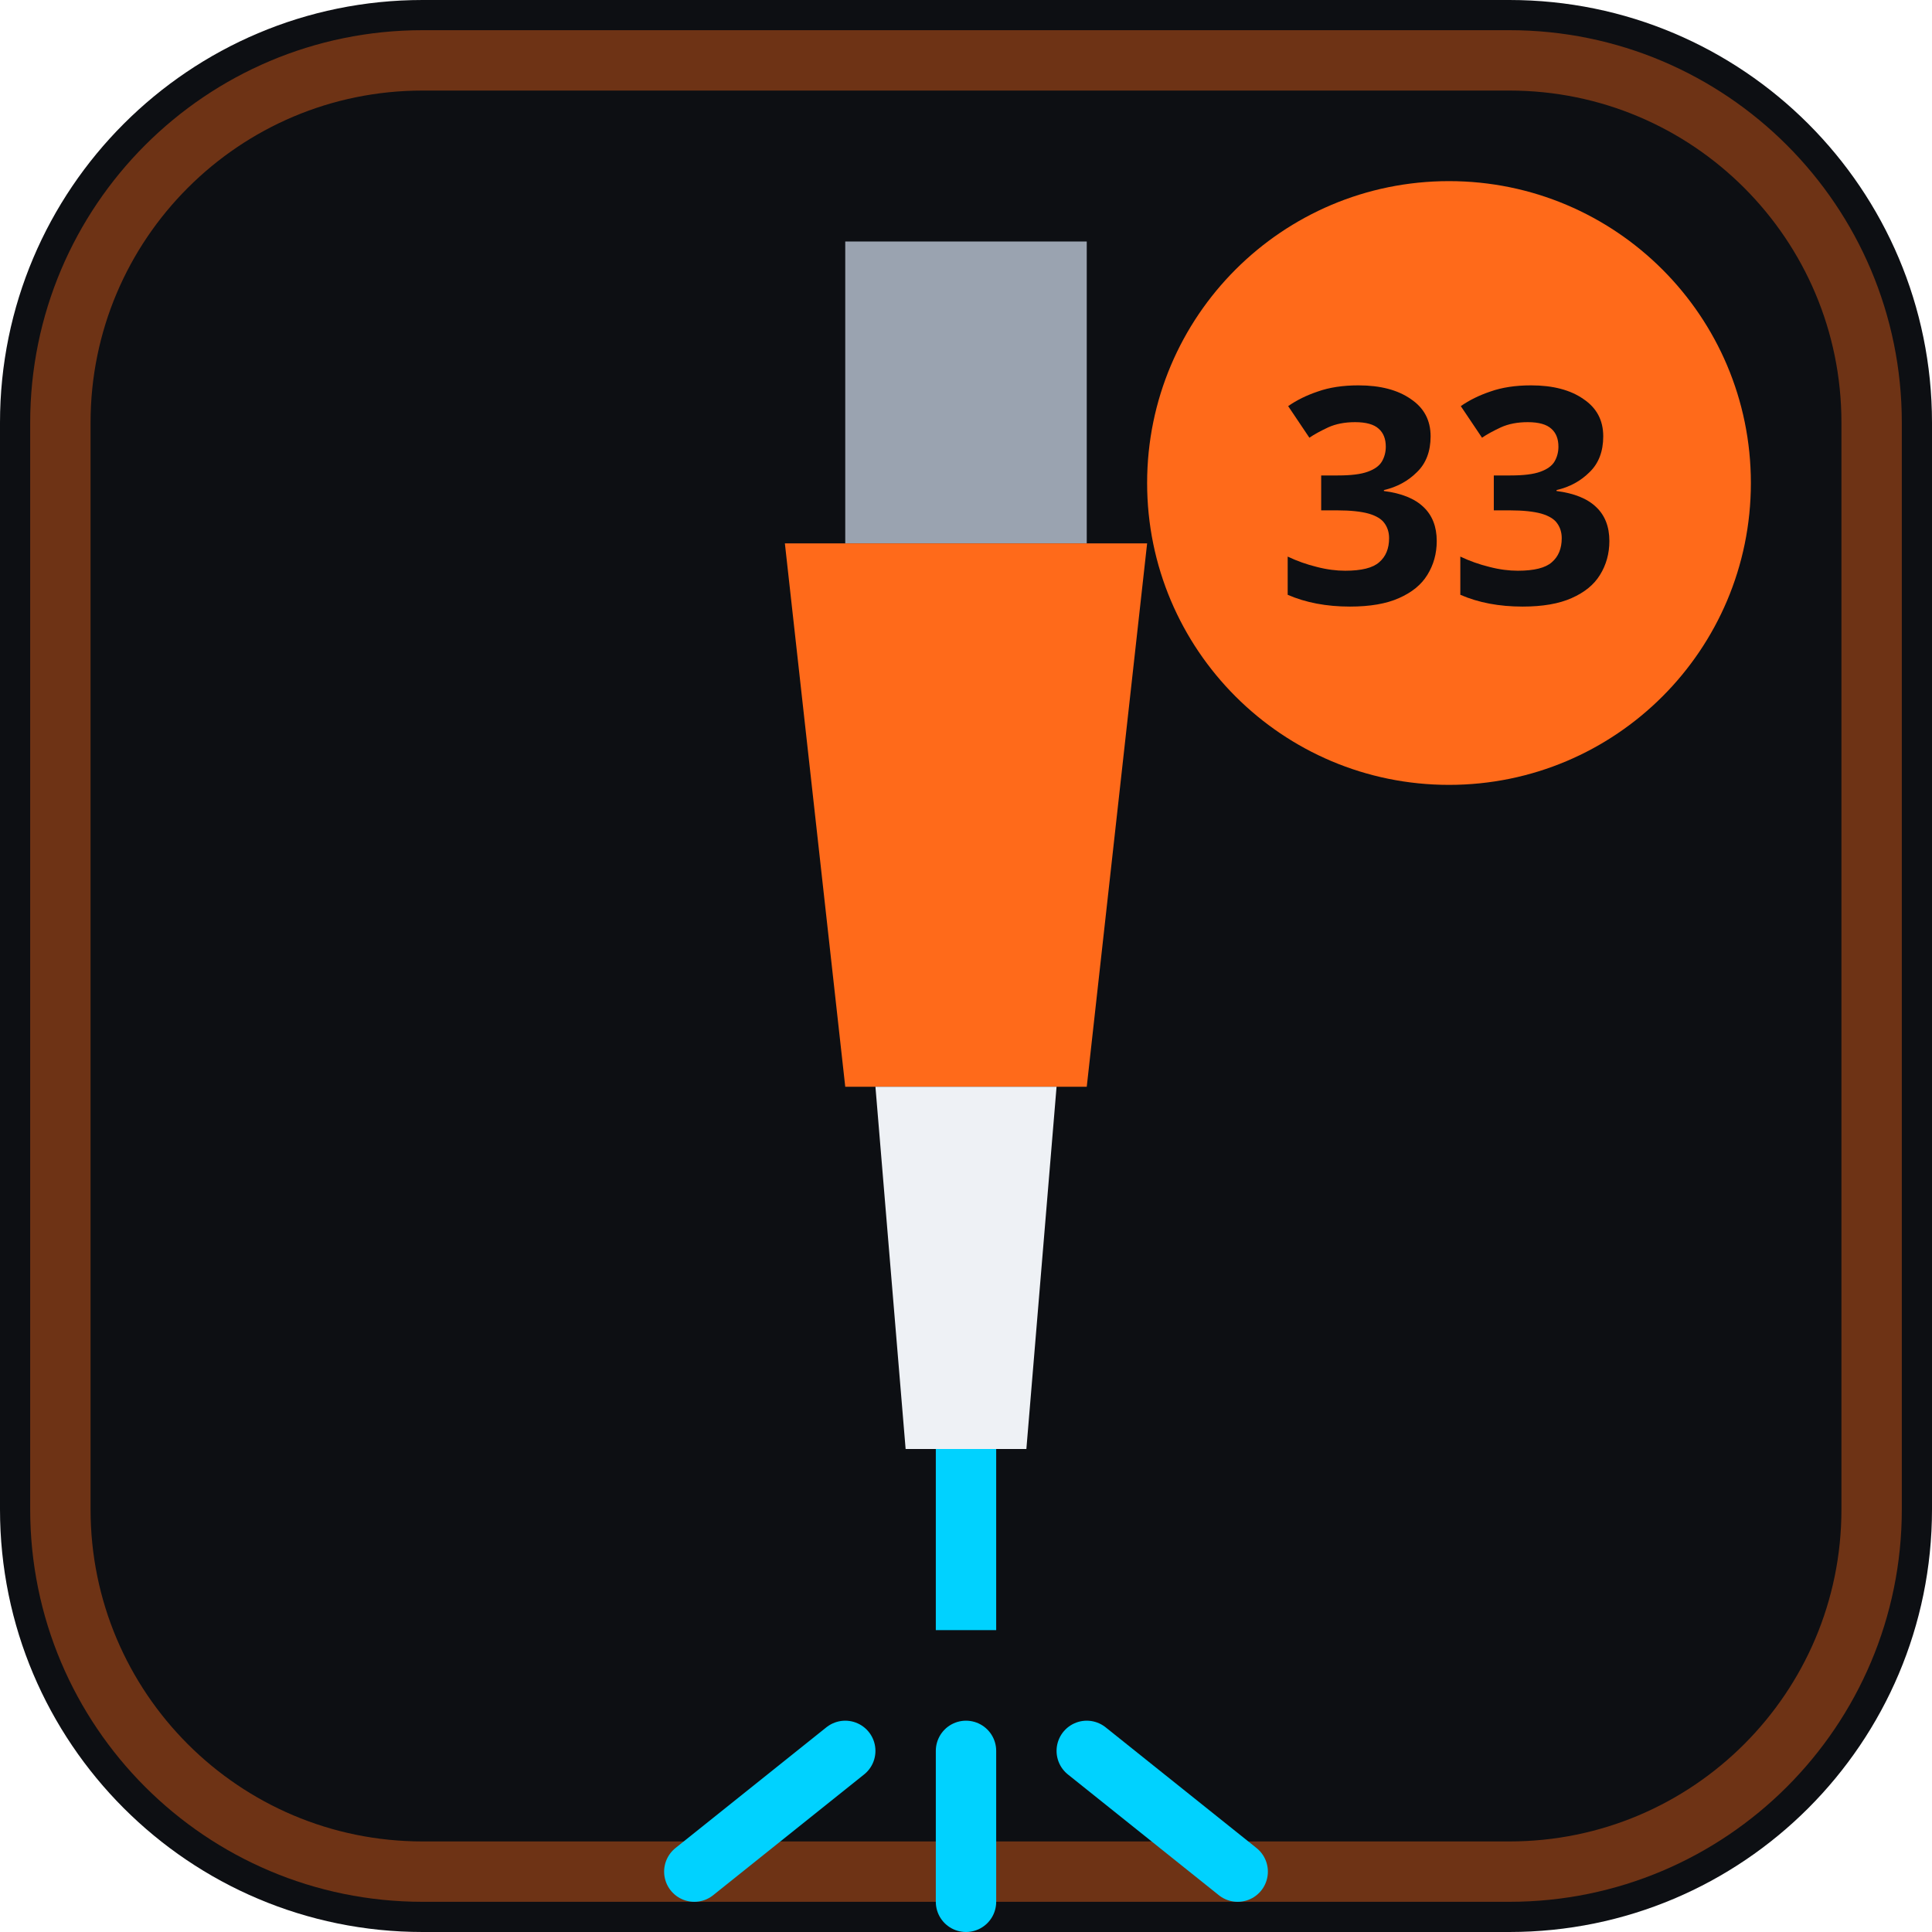
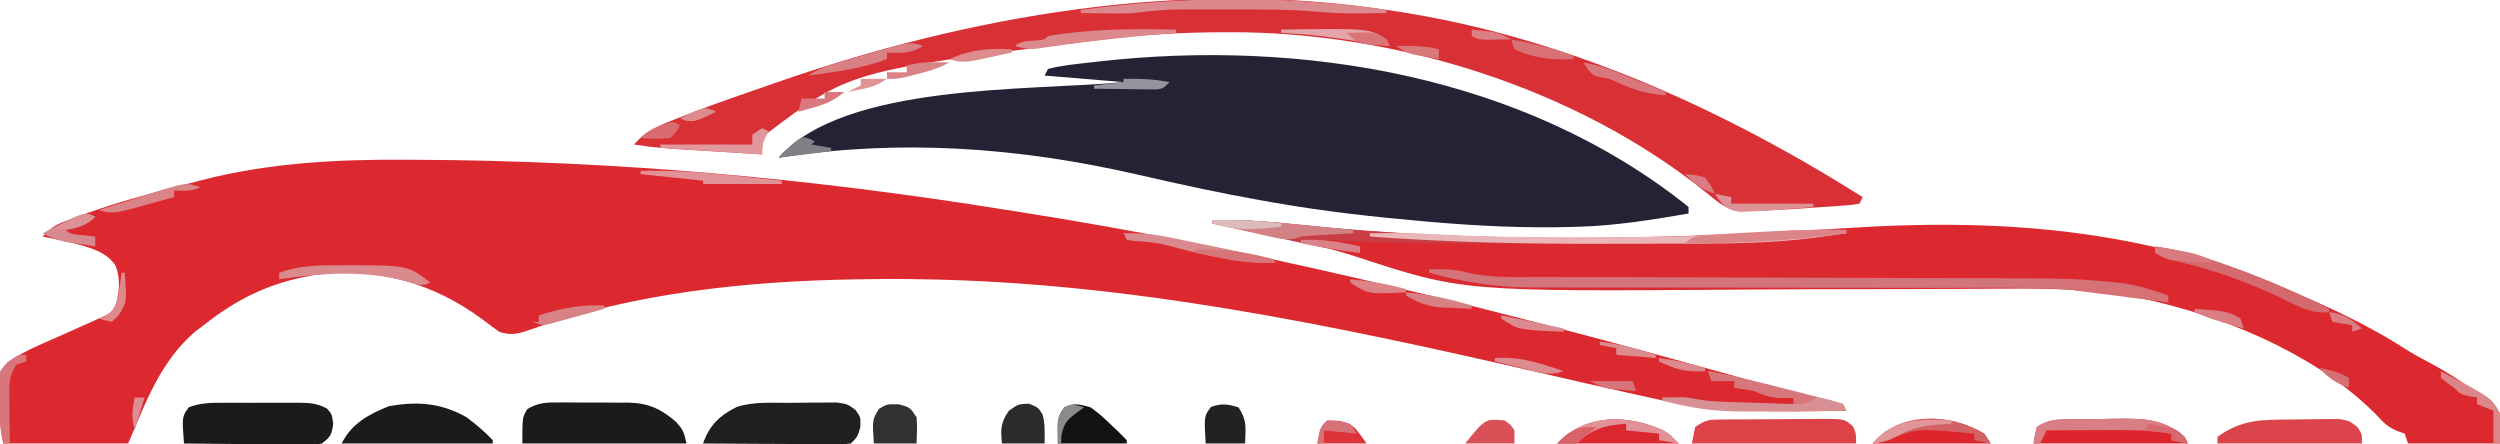
- <svg xmlns="http://www.w3.org/2000/svg" viewBox="0 0 64 64" fill="none">
-   <rect width="64" height="64" rx="14" fill="#0d0f13" />
-   <rect x="2" y="2" width="60" height="60" rx="12" stroke="#ff6a1a" stroke-width="2" stroke-opacity="0.4" />
-   <path d="M28 8h8v10h-8z" fill="#9aa3b0" />
-   <path d="M26 18h12l-2 18h-8l-2-18z" fill="#ff6a1a" />
-   <path d="M29 36h6l-1 12h-4l-1-12z" fill="#eef1f5" />
-   <path d="M31 48h2v6h-2z" fill="#00d2ff" />
-   <path d="M28 58l-5 4M32 58v5M36 58l5 4" stroke="#00d2ff" stroke-width="2" stroke-linecap="round" />
-   <circle cx="48" cy="16" r="10" fill="#ff6a1a" />
-   <text x="48" y="20" font-family="'Unbounded', sans-serif" font-size="10" font-weight="800" fill="#0d0f13" text-anchor="middle">33</text>
+ <svg xmlns="http://www.w3.org/2000/svg" viewBox="0 0 761 135" version="1.1" width="761" height="135">
+   <path d="M0 0 C1.224 0.005 2.449 0.009 3.71 0.014 C63.202 0.275 122.586 5.598 181.315 15.035 C183.34 15.359 185.366 15.678 187.392 15.995 C255.255 26.64 321.783 43.009 387.941 61.273 C388.825 61.517 389.708 61.761 390.618 62.012 C394.86 63.182 399.101 64.354 403.34 65.533 C404.905 65.966 406.47 66.399 408.035 66.832 C408.792 67.042 409.55 67.251 410.33 67.468 C414.549 68.624 418.778 69.713 423.031 70.74 C423.492 70.852 423.492 70.852 425.827 71.418 C427.617 71.848 429.409 72.271 431.202 72.686 C433.296 73.188 435.37 73.774 437.438 74.375 C437.768 75.035 438.097 75.695 438.438 76.375 C418.007 76.803 398.444 77.012 378.438 72.375 C376.861 72.021 375.285 71.668 373.708 71.317 C364.261 69.211 354.822 67.069 345.391 64.895 C283.329 50.593 220.363 37.241 156.438 36.375 C155.644 36.36 154.851 36.345 154.033 36.329 C149.165 36.239 144.305 36.278 139.438 36.375 C138.551 36.388 137.665 36.4 136.751 36.413 C103.7 36.953 69.411 40.55 38.117 51.634 C34.432 52.917 32.147 53.656 28.438 52.375 C26.732 51.2 25.069 49.962 23.438 48.688 C8.308 37.476 -9.283 32.411 -28.063 35.129 C-41.093 37.339 -51.193 42.135 -61.562 50.375 C-62.4 51.004 -63.238 51.633 -64.102 52.281 C-72.548 59.467 -77.39 69.323 -81.562 79.375 C-82.553 81.685 -83.542 83.995 -84.562 86.375 C-97.102 86.375 -109.642 86.375 -122.562 86.375 C-123.49 81.74 -123.883 77.566 -124 72.875 C-124.046 72.129 -124.092 71.382 -124.139 70.613 C-124.222 66.535 -124.006 64.898 -121.293 61.699 C-116.434 58.306 -110.838 56.065 -105.438 53.688 C-103.289 52.726 -101.14 51.763 -98.992 50.801 C-98.046 50.382 -97.1 49.964 -96.125 49.532 C-95.279 49.151 -94.434 48.769 -93.562 48.375 C-92.816 48.04 -92.07 47.705 -91.301 47.36 C-89.562 46.375 -89.562 46.375 -88.312 44.188 C-87.228 40.12 -86.824 36.279 -88.371 32.289 C-91.037 28.007 -96.356 26.699 -100.98 25.457 C-104.167 24.717 -107.356 24.02 -110.562 23.375 C-108.487 21.089 -106.774 19.841 -103.887 18.762 C-103.152 18.486 -102.418 18.211 -101.662 17.927 C-100.866 17.642 -100.07 17.356 -99.25 17.062 C-98.833 16.911 -98.833 16.911 -96.721 16.145 C-87.658 12.937 -78.432 10.401 -69.12 8.027 C-66.809 7.438 -64.504 6.83 -62.199 6.219 C-41.697 0.938 -21.084 -0.144 0 0 Z " fill="#DC292F" transform="translate(123.5625,48.625)" />
+   <path d="M0 0 C0 0.66 0 1.32 0 2 C-10.97 3.86 -21.858 5.672 -33 6 C-33.842 6.027 -34.684 6.054 -35.551 6.083 C-49.629 6.469 -63.543 5.817 -77.562 4.625 C-78.306 4.562 -79.05 4.499 -79.816 4.434 C-95.339 3.094 -110.773 1.386 -126.125 -1.312 C-127.371 -1.53 -128.618 -1.747 -129.902 -1.971 C-142.444 -4.195 -154.865 -6.893 -167.275 -9.755 C-203.895 -18.178 -239.788 -20.786 -277 -15 C-256.922 -37.827 -200.028 -35.298 -172 -38 C-179.92 -38.66 -187.84 -39.32 -196 -40 C-195.67 -40.66 -195.34 -41.32 -195 -42 C-190.766 -43.136 -186.349 -43.497 -182 -44 C-181.212 -44.093 -180.425 -44.186 -179.613 -44.282 C-117.748 -51.269 -49.953 -40.044 0 0 Z " fill="#242235" transform="translate(514,63)" />
+   <path d="M0 0 C8.694 -0.196 17.115 0.423 25.75 1.375 C81.402 7.088 137.392 6.05 193.137 2.423 C243.597 -0.833 287.398 3.238 334 24 C334.888 24.395 335.776 24.79 336.691 25.197 C345.875 29.324 354.617 33.732 363.098 39.176 C365.823 40.889 368.58 42.395 371.438 43.875 C376.075 46.355 380.346 49.207 384.625 52.25 C385.242 52.687 385.858 53.124 386.494 53.574 C390.871 56.743 390.871 56.743 392 59 C392 61.97 392 64.94 392 68 C382.76 68 373.52 68 364 68 C363.67 67.01 363.34 66.02 363 65 C362.299 64.752 361.598 64.505 360.875 64.25 C358.03 63.013 357.099 62.207 355.062 60 C338.008 42.284 311.666 30.742 288.188 25.062 C287.414 24.875 286.64 24.688 285.843 24.495 C271.821 21.394 257.76 20.714 243.46 20.856 C241.779 20.864 240.097 20.872 238.416 20.879 C234.825 20.894 231.234 20.915 227.644 20.94 C221.913 20.976 216.182 20.987 210.451 20.993 C209.962 20.994 209.962 20.994 207.492 20.996 C205.496 20.998 203.501 21 201.505 21.003 C188.198 21.017 174.892 21.048 161.586 21.147 C76.239 21.759 76.239 21.759 43.763 11.107 C35.349 8.36 26.727 6.604 18.068 4.817 C14.874 4.157 11.685 3.476 8.495 2.794 C5.665 2.19 2.832 1.595 0 1 C0 0.67 0 0.34 0 0 Z " fill="#DB292F" transform="translate(369,67)" />
+   <path d="M0 0 C0.471 0.07 0.471 0.07 2.856 0.422 C53.741 8.154 101.732 29.712 145 57 C144.67 57.66 144.34 58.32 144 59 C141.598 59.411 141.598 59.411 138.418 59.633 C137.257 59.717 136.096 59.8 134.9 59.887 C133.675 59.965 132.45 60.044 131.188 60.125 C130.005 60.211 128.822 60.298 127.604 60.387 C124.07 60.631 120.538 60.83 117 61 C116.441 61.027 116.441 61.027 113.61 61.166 C112.558 61.195 111.506 61.224 110.422 61.254 C109.493 61.283 108.565 61.312 107.608 61.342 C103.301 60.777 100.644 58.285 97.348 55.605 C57.803 23.758 2.855 6.732 -47.375 6.812 C-48.077 6.813 -48.778 6.814 -49.501 6.814 C-61.763 6.843 -73.829 7.466 -86 9 C-86.53 9.064 -86.53 9.064 -89.214 9.391 C-163.386 18.576 -163.386 18.576 -189 38 C-190 41 -190 41 -190 44 C-194.269 43.737 -198.537 43.47 -202.805 43.2 C-204.254 43.109 -205.703 43.019 -207.152 42.93 C-221.972 42.016 -221.972 42.016 -229 41 C-225.703 37.118 -221.956 35.433 -217.312 33.625 C-216.558 33.324 -215.804 33.023 -215.028 32.713 C-207.879 29.889 -200.658 27.289 -193.382 24.815 C-190.845 23.947 -188.318 23.056 -185.789 22.164 C-126.716 1.605 -62.314 -9.471 0 0 Z " fill="#D93036" transform="translate(422,3)" />
+   <path d="M0 0 C0.735 -0.001 1.47 -0.003 2.227 -0.004 C3.778 -0.003 5.33 0.009 6.881 0.03 C9.243 0.058 11.603 0.05 13.965 0.037 C15.477 0.043 16.988 0.052 18.5 0.062 C19.2 0.06 19.9 0.057 20.622 0.054 C26.746 0.17 30.616 1.965 35.195 5.934 C37.383 8.496 37.383 8.496 38.383 12.496 C21.883 12.496 5.383 12.496 -11.617 12.496 C-11.617 4.496 -11.617 4.496 -10.093 2.027 C-6.753 -0.038 -3.811 -0.061 0 0 Z " fill="#1B1B1B" transform="translate(170.6172,122.5039)" />
+   <path d="M0 0 C0.806 -0.003 1.612 -0.006 2.443 -0.009 C4.144 -0.011 5.845 -0.005 7.546 0.007 C10.147 0.023 12.747 0.007 15.348 -0.012 C17.003 -0.01 18.658 -0.006 20.312 0 C20.701 -0.003 20.701 -0.003 22.664 -0.018 C25.902 0.024 28.271 0.192 31.15 1.736 C32.656 3.398 32.656 3.398 33.094 6.398 C32.609 9.725 32.246 10.408 29.656 12.398 C27.701 12.759 27.701 12.759 25.46 12.739 C24.62 12.739 23.779 12.739 22.913 12.738 C22.01 12.723 21.106 12.707 20.176 12.691 C19.248 12.687 18.32 12.683 17.364 12.679 C14.398 12.662 11.434 12.624 8.469 12.586 C6.459 12.571 4.449 12.557 2.439 12.545 C-2.489 12.512 -7.416 12.46 -12.344 12.398 C-12.959 4.246 -12.959 4.246 -10.865 1.361 C-7.258 -0.016 -3.806 -0.03 0 0 Z " fill="#1B1B1B" transform="translate(68.34375,122.6016)" />
+   <path d="M0 0 C2.158 -0.004 4.314 -0.041 6.471 -0.079 C7.848 -0.084 9.225 -0.088 10.602 -0.09 C11.225 -0.094 11.225 -0.094 14.377 -0.115 C17.598 0.371 17.598 0.371 20.043 2.204 C21.598 4.371 21.598 4.371 21.473 7.496 C20.598 10.371 20.598 10.371 18.598 12.371 C16.649 12.611 16.649 12.611 14.24 12.598 C13.339 12.598 12.438 12.597 11.51 12.597 C10.536 12.587 9.562 12.577 8.559 12.566 C7.563 12.563 6.567 12.56 5.541 12.557 C2.351 12.546 -0.838 12.521 -4.027 12.496 C-6.186 12.486 -8.345 12.476 -10.504 12.468 C-15.803 12.446 -21.103 12.413 -26.402 12.371 C-24.457 6.866 -21.426 3.878 -16.148 1.247 C-10.943 -0.414 -5.42 -0.001 0 0 Z " fill="#1F1F1F" transform="translate(240.4021,122.6294)" />
+   <path d="M0 0 C4.27 -0.155 7.566 -0.115 11.721 0.99 C19.028 2.672 26.573 2.292 34.028 2.287 C35.749 2.293 37.47 2.3 39.191 2.308 C42.886 2.323 46.58 2.331 50.275 2.336 C56.137 2.342 61.999 2.364 67.861 2.388 C80.324 2.437 92.787 2.469 105.25 2.5 C118.667 2.533 132.085 2.569 145.502 2.624 C150.365 2.643 155.227 2.659 160.09 2.664 C195.074 2.707 195.074 2.707 207.479 3.834 C208.251 3.903 209.022 3.972 209.816 4.042 C215.142 4.638 219.981 6.15 225 8 C225 8.66 225 9.32 225 10 C220.917 9.521 216.874 8.997 212.83 8.259 C194.467 5.09 175.951 5.588 157.386 5.626 C152.509 5.631 147.632 5.617 142.756 5.603 C128.304 5.567 113.851 5.561 99.399 5.563 C88.13 5.565 76.861 5.558 65.593 5.523 C59.82 5.507 54.048 5.508 48.276 5.524 C44.67 5.53 41.065 5.519 37.46 5.504 C35.808 5.5 34.155 5.503 32.503 5.514 C21.132 5.582 10.96 4.043 0 1 C0 0.67 0 0.34 0 0 Z " fill="#D3737A" transform="translate(435,82)" />
+   <path d="M0 0 C2.875 2.137 5.545 4.388 8 7 C8 7.33 8 7.66 8 8 C-7.18 8 -22.36 8 -38 8 C-34.944 1.888 -29.814 -0.874 -23.562 -3.375 C-14.896 -4.895 -7.783 -4.372 0 0 Z " fill="#1B1B1B" transform="translate(142,127)" />
+   <path d="M0 0 C8.694 -0.196 17.115 0.423 25.75 1.375 C74.166 6.345 124.1 7.367 172.629 3.438 C179.422 2.896 186.189 2.908 193 3 C193 3.33 193 3.66 193 4 C190.793 4.318 188.584 4.629 186.375 4.938 C185.145 5.112 183.915 5.286 182.648 5.465 C168.28 7.216 153.943 7.147 139.492 7.133 C137.116 7.133 134.74 7.134 132.365 7.136 C127.401 7.137 122.437 7.135 117.473 7.13 C111.166 7.125 104.859 7.128 98.553 7.134 C93.649 7.138 88.744 7.136 83.84 7.134 C81.518 7.133 79.195 7.134 76.873 7.136 C62.882 7.147 48.966 6.858 35 6 C36.65 6.33 36.65 6.33 45 8 C45 8.66 45 9.32 45 10 C39.281 9.362 33.741 8.394 28.125 7.152 C27.315 6.976 26.505 6.8 25.671 6.619 C23.113 6.061 20.557 5.5 18 4.938 C16.254 4.556 14.508 4.175 12.762 3.795 C8.507 2.867 4.253 1.935 0 1 C0 0.67 0 0.34 0 0 Z " fill="#C93E45" transform="translate(369,67)" />
+   <path d="M0 0 C0.851 -0.013 1.702 -0.026 2.579 -0.039 C3.037 -0.04 3.037 -0.04 5.354 -0.045 C6.297 -0.052 7.24 -0.059 8.211 -0.066 C10.205 -0.076 12.199 -0.08 14.193 -0.08 C17.248 -0.084 20.302 -0.121 23.357 -0.159 C25.294 -0.165 27.23 -0.169 29.166 -0.17 C29.624 -0.178 29.624 -0.178 31.941 -0.214 C38.236 -0.168 38.236 -0.168 40.859 2.132 C41.76 4.291 41.76 4.291 41.76 7.291 C25.26 7.291 8.76 7.291 -8.24 7.291 C-7.91 5.641 -7.58 3.991 -7.24 2.291 C-4.162 0.238 -3.484 0.035 0 0 Z " fill="#DC4248" transform="translate(523.2402,127.7095)" />
+   <path d="M0 0 C0.731 -0.009 1.463 -0.018 2.217 -0.027 C3.766 -0.042 5.315 -0.051 6.864 -0.054 C9.213 -0.066 11.56 -0.115 13.908 -0.166 C22.003 -0.253 28.168 -0.192 34.551 5.371 C34.716 5.701 34.716 5.701 35.551 7.371 C20.041 7.371 4.531 7.371 -11.449 7.371 C-11.119 5.721 -10.789 4.071 -10.449 2.371 C-6.85 -0.028 -4.165 0.032 0 0 Z " fill="#DE242C" transform="translate(630.4492,127.6289)" />
+   <path d="M0 0 C1.456 -0.012 2.912 -0.032 4.367 -0.062 C6.473 -0.104 8.577 -0.12 10.682 -0.131 C11.941 -0.145 13.2 -0.16 14.497 -0.175 C17.749 0.295 17.749 0.295 20.19 2.134 C21.749 4.295 21.749 4.295 21.749 7.295 C7.229 7.295 -7.291 7.295 -22.251 7.295 C-22.251 6.635 -22.251 5.975 -22.251 5.295 C-14.915 -0.085 -8.745 0.048 0 0 Z " fill="#DC444B" transform="translate(697.2512,127.7048)" />
+   <path d="M0 0 C0 0.33 0 0.66 0 1 C-2.207 1.318 -4.416 1.629 -6.625 1.938 C-7.855 2.112 -9.085 2.286 -10.352 2.465 C-22.591 3.974 -34.799 4.162 -47.109 4.168 C-48.846 4.171 -50.583 4.175 -52.32 4.178 C-55.954 4.184 -59.589 4.186 -63.223 4.185 C-66.872 4.185 -70.521 4.192 -74.17 4.206 C-97.86 4.294 -121.369 3.742 -145 2 C-145 1.67 -145 1.34 -145 1 C-137.877 0.903 -130.794 0.914 -123.683 1.352 C-109.595 2.208 -95.498 2.197 -81.389 2.188 C-79.29 2.187 -77.19 2.188 -75.091 2.19 C-56.804 2.194 -38.606 1.911 -20.371 0.438 C-13.578 -0.104 -6.811 -0.092 0 0 Z " fill="#E9B7BA" transform="translate(562,70)" />
+   <path d="M0 0 C2.059 1.168 2.059 1.168 5.059 4.168 C-7.151 4.168 -19.361 4.168 -31.941 4.168 C-22.992 -4.782 -11.18 -4.792 0 0 Z " fill="#DB272E" transform="translate(505.9414,130.832)" />
+   <path d="M0 0 C0.66 0.99 1.32 1.98 2 3 C-9.88 3 -21.76 3 -34 3 C-24.779 -6.221 -11.116 -6.621 0 0 Z " fill="#DD252C" transform="translate(604,132)" />
+   <path d="M0 0 C8.066 1.476 16.005 3.423 23.944 5.459 C26.088 6.006 28.234 6.542 30.381 7.078 C31.745 7.426 33.109 7.775 34.473 8.125 C35.703 8.437 36.932 8.749 38.199 9.07 C39.124 9.377 40.048 9.684 41 10 C41.165 10.33 41.165 10.33 42 12 C1.748 12.619 1.748 12.619 -14 9 C-14 8.67 -14 8.34 -14 8 C-12.783 7.979 -11.566 7.959 -10.312 7.938 C-9.97 7.932 -9.97 7.932 -8.238 7.902 C-6 8 -6 8 -3.76 8.486 C-0.68 9.06 2.264 9.213 5.395 9.316 C6.597 9.358 7.799 9.4 9.037 9.443 C9.66 9.463 9.66 9.463 12.812 9.562 C14.078 9.606 15.343 9.649 16.646 9.693 C19.764 9.799 22.882 9.901 26 10 C26 9.34 26 8.68 26 8 C24.948 8.041 23.896 8.082 22.812 8.125 C19.158 8.005 17.275 7.428 14 6 C12.008 5.624 10.008 5.28 8 5 C8 4.34 8 3.68 8 3 C5.69 3 3.38 3 1 3 C0.67 2.01 0.34 1.02 0 0 Z " fill="#D79195" transform="translate(520,113)" />
+   <path d="M0 0 C2.992 2.25 2.992 2.25 5.875 5 C6.373 5.464 6.87 5.928 7.383 6.406 C8.618 7.574 9.813 8.783 11 10 C11 10.33 11 10.66 11 11 C4.07 11 -2.86 11 -10 11 C-10 2.889 -10 2.889 -8 0 C-4.985 -1.508 -3.223 -0.87 0 0 Z " fill="#131313" transform="translate(332,124)" />
+   <path d="M0 0 C0 0.33 0 0.66 0 1 C-2.396 1.028 -4.791 1.047 -7.188 1.062 C-7.515 1.067 -7.515 1.067 -9.17 1.088 C-13.407 1.108 -17.561 0.883 -21.781 0.504 C-30.062 -0.173 -38.328 -0.15 -46.631 -0.13 C-49.325 -0.125 -52.019 -0.13 -54.713 -0.137 C-56.451 -0.136 -58.188 -0.135 -59.926 -0.133 C-60.322 -0.134 -60.322 -0.134 -62.328 -0.139 C-67.307 -0.118 -72.066 0.336 -77 1 C-78.426 1.068 -79.854 1.11 -81.281 1.098 C-81.977 1.094 -82.673 1.091 -83.391 1.088 C-84.087 1.08 -84.783 1.071 -85.5 1.062 C-86.227 1.058 -86.954 1.053 -87.703 1.049 C-89.469 1.037 -91.234 1.019 -93 1 C-93 0.67 -93 0.34 -93 0 C-61.912 -4.126 -31.071 -4.524 0 0 Z " fill="#DC898E" transform="translate(422,3)" />
+   <path d="M0 0 C3.375 0.938 3.375 0.938 5.375 3.938 C5.633 6.632 5.464 9.223 5.375 11.938 C1.085 11.938 -3.205 11.938 -7.625 11.938 C-8.106 4.726 -8.106 4.726 -6.062 1.375 C-3.625 -0.062 -3.625 -0.062 0 0 Z " fill="#313131" transform="translate(273.625,123.0625)" />
+   <path d="M0 0 C2.812 1.125 2.812 1.125 4.188 3.312 C4.812 6.125 4.812 6.125 4.812 12.125 C0.522 12.125 -3.767 12.125 -8.188 12.125 C-8.614 7.771 -8.633 5.754 -6.062 2.125 C-3.188 0.125 -3.188 0.125 0 0 Z " fill="#2B2B2B" transform="translate(313.1875,122.875)" />
+   <path d="M0 0 C2.679 4.019 2.156 6.242 2 11 C-1.96 11 -5.92 11 -10 11 C-10.485 2.634 -10.485 2.634 -8.375 -0.125 C-5.172 -1.305 -3.242 -0.987 0 0 Z " fill="#222222" transform="translate(377,124)" />
+   <path d="M0 0 C8.075 1.193 15.476 3.303 23.125 6.125 C23.665 6.322 23.665 6.322 26.4 7.316 C35.529 10.697 44.314 14.615 53 19 C53 19.33 53 19.66 53 20 C47.693 20.685 43.645 18.23 39 16 C27.838 10.683 16.117 6.464 4 4 C2.651 3.367 1.312 2.707 0 2 C0 1.34 0 0.68 0 0 Z " fill="#D46A6E" transform="translate(656,75)" />
+   <path d="M0 0 C0.731 -0.009 1.463 -0.018 2.217 -0.027 C3.766 -0.042 5.315 -0.051 6.864 -0.054 C9.213 -0.066 11.56 -0.115 13.908 -0.166 C22.003 -0.253 28.168 -0.192 34.551 5.371 C34.716 5.701 34.716 5.701 35.551 7.371 C34.726 7.206 34.726 7.206 30.551 6.371 C30.551 5.711 30.551 5.051 30.551 4.371 C22.743 3.093 14.937 3.26 7.051 3.309 C5.642 3.314 4.233 3.318 2.824 3.322 C-0.6 3.334 -4.025 3.35 -7.449 3.371 C-8.109 4.691 -8.769 6.011 -9.449 7.371 C-10.109 7.371 -10.769 7.371 -11.449 7.371 C-11.137 4.996 -11.137 4.996 -10.449 2.371 C-6.85 -0.028 -4.165 0.032 0 0 Z " fill="#D97E84" transform="translate(630.4492,127.6289)" />
+   <path d="M0 0 C9.506 -0.244 18.813 0.519 28.25 1.5 C29.689 1.645 31.128 1.79 32.566 1.934 C36.045 2.283 39.523 2.639 43 3 C43 3.33 43 3.66 43 4 C41.891 4.061 40.783 4.121 39.641 4.184 C38.177 4.268 36.714 4.353 35.25 4.438 C34.52 4.477 33.791 4.516 33.039 4.557 C27.351 4.893 27.351 4.893 25.096 5.582 C22.333 6.133 20.319 5.628 17.578 5.004 C16.553 4.775 15.529 4.546 14.473 4.311 C13.409 4.064 12.346 3.817 11.25 3.562 C10.711 3.441 10.711 3.441 7.98 2.826 C5.318 2.225 2.658 1.616 0 1 C0 0.67 0 0.34 0 0 Z " fill="#D28185" transform="translate(369,67)" />
+   <path d="M0 0 C0 0.33 0 0.66 0 1 C-16.385 3.364 -32.453 4.15 -49 4 C-46.162 1.162 -44.053 1.594 -40.078 1.367 C-39.73 1.346 -39.73 1.346 -37.968 1.241 C-36.485 1.155 -35.002 1.073 -33.519 0.995 C-31.3 0.878 -29.082 0.747 -26.863 0.613 C-17.898 0.094 -8.983 -0.113 0 0 Z " fill="#DB8589" transform="translate(562,70)" />
+   <path d="M0 0 C0.66 0.99 1.32 1.98 2 3 C1.175 2.835 1.175 2.835 -3 2 C-3 1.34 -3 0.68 -3 0 C-20.677 -1.685 -20.677 -1.685 -29 2 C-30.658 2.372 -32.322 2.729 -34 3 C-25.775 -6.939 -10.334 -6.155 0 0 Z " fill="#D36267" transform="translate(604,132)" />
+   <path d="M0 0 C4.841 -0.123 9.19 0.269 13.93 1.242 C15.22 1.504 16.51 1.766 17.84 2.035 C19.185 2.315 20.53 2.595 21.875 2.875 C23.212 3.148 24.549 3.42 25.887 3.691 C32.606 5.065 39.311 6.486 46 8 C46 8.33 46 8.66 46 9 C39.712 9.219 34.08 8.43 27.938 7.125 C27.078 6.951 26.219 6.777 25.334 6.598 C21.573 5.822 17.905 4.972 14.215 3.898 C10.454 2.847 6.918 2.578 3.039 2.344 C2.366 2.23 1.693 2.117 1 2 C0.67 1.34 0.34 0.68 0 0 Z " fill="#DA8A8F" transform="translate(342,71)" />
+   <path d="M0 0 C1.812 1.25 1.812 1.25 3 3 C3 4.32 3 5.64 3 7 C-1.95 7 -6.9 7 -12 7 C-5.877 -0.573 -5.877 -0.573 0 0 Z " fill="#D95057" transform="translate(458,128)" />
+   <path d="M0 0 C3.406 0 5.952 0.058 8.57 2.41 C9.788 3.882 10.903 5.437 12 7 C7.05 7 2.1 7 -3 7 C-2 2 -2 2 0 0 Z " fill="#DC333A" transform="translate(404,128)" />
+   <path d="M0 0 C0 0.33 0 0.66 0 1 C-0.273 1.022 -0.273 1.022 -1.655 1.136 C-13.684 2.14 -25.639 3.367 -37.584 5.122 C-38.497 5.251 -39.411 5.379 -40.352 5.512 C-41.154 5.63 -41.957 5.748 -42.784 5.87 C-45.087 6.005 -46.807 5.681 -49 5 C-47.188 3.188 -44.276 3.528 -41.812 3.281 C-40 3 -40 3 -39 2 C-26.057 -0.276 -13.099 -0.238 0 0 Z " fill="#DB898D" transform="translate(358,9)" />
+   <path d="M0 0 C0.973 -0.008 1.946 -0.015 2.949 -0.023 C20.861 0.024 20.861 0.024 27.75 5.25 C24.924 6.663 23.568 5.759 20.562 4.875 C7.333 1.457 -4.932 2.278 -18.25 4.25 C-18.25 3.59 -18.25 2.93 -18.25 2.25 C-12.113 0.09 -6.47 -0.051 0 0 Z " fill="#DA898D" transform="translate(103.25,80.75)" />
+   <path d="M0 0 C2.067 1.172 3.479 2.407 5.059 4.168 C3.079 3.838 1.099 3.508 -0.941 3.168 C-0.941 2.508 -0.941 1.848 -0.941 1.168 C-4.241 0.838 -7.541 0.508 -10.941 0.168 C-10.941 -0.492 -10.941 -1.152 -10.941 -1.832 C-17.114 -1.406 -21.364 -0.41 -25.941 4.168 C-27.941 4.209 -29.942 4.211 -31.941 4.168 C-23.444 -5.071 -10.808 -4.632 0 0 Z " fill="#E09297" transform="translate(505.9414,130.832)" />
+   <path d="M0 0 C11.279 -0.159 21.384 -0.077 32 4 C32 4.66 32 5.32 32 6 C30.165 5.771 28.33 5.542 26.495 5.312 C24.767 5.096 23.038 4.881 21.31 4.668 C18.414 4.309 15.519 3.936 12.625 3.562 C12.127 3.502 12.127 3.502 9.605 3.193 C8.655 3.069 7.705 2.945 6.727 2.816 C5.866 2.708 5.006 2.599 4.12 2.487 C2 2 2 2 0 0 Z " fill="#D67175" transform="translate(628,86)" />
+   <path d="M0 0 C7.467 1.389 14.787 3.174 22.125 5.125 C23.177 5.402 24.229 5.679 25.312 5.965 C27.876 6.641 30.438 7.319 33 8 C30 10 30 10 26 10 C26 9.34 26 8.68 26 8 C24.948 8.041 23.896 8.082 22.812 8.125 C19.158 8.005 17.275 7.428 14 6 C12.008 5.624 10.008 5.28 8 5 C8 4.34 8 3.68 8 3 C5.69 3 3.38 3 1 3 C0.67 2.01 0.34 1.02 0 0 Z " fill="#D7767B" transform="translate(520,113)" />
+   <path d="M0 0 C0 0.66 0 1.32 0 2 C-0.99 2.33 -1.98 2.66 -3 3 C-4.955 5.936 -5.24 8.287 -5.195 11.766 C-5.189 12.655 -5.182 13.545 -5.176 14.461 C-5.159 15.381 -5.142 16.302 -5.125 17.25 C-5.12 17.718 -5.12 17.718 -5.098 20.086 C-5.074 22.391 -5.041 24.695 -5 27 C-5.66 27 -6.32 27 -7 27 C-8.081 22.499 -8.322 18.107 -8.438 13.5 C-8.46 13.127 -8.46 13.127 -8.576 11.238 C-8.685 5.87 -8.685 5.87 -6.704 3.355 C-2.818 0 -2.818 0 0 0 Z " fill="#D7777C" transform="translate(8,108)" />
+   <path d="M0 0 C9.703 -0.224 19.173 0.456 28.812 1.5 C30.199 1.645 31.585 1.79 32.971 1.934 C36.314 2.283 39.657 2.639 43 3 C43 3.33 43 3.66 43 4 C35.08 4 27.16 4 19 4 C19 3.67 19 3.34 19 3 C12.73 2.34 6.46 1.68 0 1 C0 0.67 0 0.34 0 0 Z " fill="#E09296" transform="translate(195,52)" />
+   <path d="M0 0 C-3.634 2.326 -6.771 2.163 -11 2 C-11 2.66 -11 3.32 -11 4 C-18.677 6.905 -26.899 7.92 -35 9 C-30.427 5.951 -25.286 4.875 -20.031 3.376 C-18.07 2.815 -16.114 2.237 -14.158 1.658 C-12.921 1.303 -11.684 0.948 -10.41 0.582 C-9.277 0.254 -8.144 -0.073 -6.977 -0.411 C-4.131 -0.974 -2.676 -1.002 0 0 Z " fill="#D98085" transform="translate(281,14)" />
+   <path d="M0 0 C0.66 0.33 1.32 0.66 2 1 C1.67 1.598 1.34 2.196 1 2.812 C0 5 0 5 0 8 C-10.23 7.34 -20.46 6.68 -31 6 C-31 5.67 -31 5.34 -31 5 C-21.76 5 -12.52 5 -3 5 C-3 4.01 -3 3.02 -3 2 C-2.01 1.34 -1.02 0.68 0 0 Z " fill="#E0989C" transform="translate(232,39)" />
+   <path d="M0 0 C15.574 8.147 15.574 8.147 18 13 C18.07 14.54 18.085 16.083 18.062 17.625 C18.053 18.442 18.044 19.26 18.035 20.102 C18.024 20.728 18.012 21.355 18 22 C17.34 22 16.68 22 16 22 C16 18.7 16 15.4 16 12 C15.175 11.67 15.175 11.67 11 10 C11 9.34 11 8.68 11 8 C10.608 7.938 10.608 7.938 8.625 7.625 C6 7 6 7 4 5 C3.299 4.505 2.597 4.01 1.875 3.5 C1.256 3.005 0.638 2.51 0 2 C0 1.34 0 0.68 0 0 Z " fill="#DA868B" transform="translate(743,113)" />
+   <path d="M0 0 C-2.709 1.354 -5.009 1.065 -8 1 C-8 1.66 -8 2.32 -8 3 C-10.677 3.738 -13.355 4.471 -16.035 5.195 C-17.817 5.679 -19.596 6.171 -21.371 6.68 C-25.009 7.684 -27.401 8.107 -31 7 C-27.439 5.85 -23.876 4.706 -20.312 3.562 C-19.305 3.237 -18.298 2.912 -17.26 2.576 C-16.283 2.264 -15.307 1.951 -14.301 1.629 C-13.405 1.341 -12.51 1.053 -11.587 0.756 C-4.204 -1.401 -4.204 -1.401 0 0 Z " fill="#DA8488" transform="translate(61,57)" />
+   <path d="M0 0 C-2.938 2.503 -5.179 3.469 -9 4 C-7.503 5.497 -6.012 5.332 -3.938 5.562 C-2.638 5.707 -1.339 5.851 0 6 C0 6.99 0 7.98 0 9 C-1.918 8.717 -3.834 8.423 -5.75 8.125 C-6.817 7.963 -7.885 7.8 -8.984 7.633 C-11.677 7.068 -13.636 6.366 -16 5 C-3.29 -1.645 -3.29 -1.645 0 0 Z " fill="#D7898D" transform="translate(29,66)" />
+   <path d="M0 0 C3.486 0.61 6.587 1.516 9.863 2.848 C10.306 3.027 10.306 3.027 12.549 3.932 C13.461 4.305 14.373 4.678 15.312 5.062 C16.244 5.44 17.175 5.817 18.135 6.205 C20.425 7.133 22.713 8.065 25 9 C25 9.33 25 9.66 25 10 C19.331 9.588 15.155 8.37 10.043 5.906 C8 5 8 5 5.125 4.5 C3 4 3 4 1.188 1.938 C0.796 1.298 0.404 0.659 0 0 Z " fill="#D8787D" transform="translate(482,19)" />
+   <path d="M0 0 C26.84 -0.367 26.84 -0.367 32 3 C32.165 3.33 32.165 3.33 33 5 C32.427 4.914 31.853 4.829 31.263 4.74 C10.201 1.612 10.201 1.612 0 1 C0 0.67 0 0.34 0 0 Z " fill="#E3A5A9" transform="translate(390,9)" />
+   <path d="M0 0 C0.825 0.165 0.825 0.165 5 1 C5 1.66 5 2.32 5 3 C13.25 3 21.5 3 30 3 C30 3.33 30 3.66 30 4 C25.67 4.391 21.338 4.714 17 5 C15.891 5.08 14.783 5.16 13.641 5.242 C5.945 5.568 5.945 5.568 3.141 3.883 C1.75 2.5 1.75 2.5 0 0 Z " fill="#DD9396" transform="translate(522,59)" />
+   <path d="M0 0 C6.548 1.162 12.745 2.734 19 5 C19 5.33 19 5.66 19 6 C12.692 6.35 6.786 5.741 1 3 C0.67 2.01 0.34 1.02 0 0 Z " fill="#D77175" transform="translate(460,12)" />
+   <path d="M0 0 C0 0.33 0 0.66 0 1 C-3.101 1.868 -6.206 2.717 -9.312 3.562 C-10.194 3.809 -11.075 4.056 -11.982 4.311 C-12.83 4.539 -13.678 4.768 -14.551 5.004 C-15.331 5.219 -16.111 5.433 -16.915 5.655 C-19 6 -19 6 -22 5 C-21.34 5 -20.68 5 -20 5 C-20 4.34 -20 3.68 -20 3 C-13.124 0.841 -7.215 -0.355 0 0 Z " fill="#D98286" transform="translate(184,93)" />
+   <path d="M0 0 C8.434 -0.456 15.86 0.826 24 3 C24 3.33 24 3.66 24 4 C18.269 4.155 13.107 3.652 7.5 2.5 C6.773 2.357 6.046 2.214 5.297 2.066 C3.53 1.718 1.765 1.36 0 1 C0 0.67 0 0.34 0 0 Z " fill="#D67579" transform="translate(364,76)" />
+   <path d="M0 0 C4.833 -0.083 9.237 0.047 14 1 C12 3 12 3 9.845 3.227 C8.976 3.217 8.107 3.206 7.211 3.195 C6.27 3.189 5.329 3.182 4.359 3.176 C3.375 3.159 2.39 3.142 1.375 3.125 C0.382 3.116 -0.61 3.107 -1.633 3.098 C-4.089 3.074 -6.544 3.041 -9 3 C-9 2.67 -9 2.34 -9 2 C-7.515 1.835 -7.515 1.835 0 1 C0 0.67 0 0.34 0 0 Z " fill="#95949D" transform="translate(342,24)" />
+   <path d="M0 0 C6.957 0.57 13.314 2.013 20 4 C20 4.33 20 4.66 20 5 C17.791 4.912 15.583 4.804 13.375 4.688 C12.145 4.629 10.915 4.571 9.648 4.512 C5.858 3.98 3.3 2.894 0 1 C0 0.67 0 0.34 0 0 Z " fill="#D98084" transform="translate(428,89)" />
+   <path d="M0 0 C0 0.33 0 0.66 0 1 C-0.701 1.026 -1.403 1.052 -2.125 1.078 C-7.925 1.425 -12.215 2.205 -17.273 5.078 C-19.452 6.241 -21.56 6.695 -24 7 C-17.619 -0.71 -9.22 -0.415 0 0 Z " fill="#E1969A" transform="translate(594,128)" />
+   <path d="M0 0 C7.573 -0.594 13.875 1.567 21 4 C17.955 4.958 15.977 4.994 12.891 4.223 C12.514 4.131 12.514 4.131 10.605 3.666 C9.828 3.467 9.051 3.268 8.25 3.062 C7.854 2.965 7.854 2.965 5.848 2.471 C3.896 1.989 1.948 1.495 0 1 C0 0.67 0 0.34 0 0 Z " fill="#DC8B8F" transform="translate(455,109)" />
+   <path d="M0 0 C7.097 -0.108 13.961 0.061 21 1 C21 1.33 21 1.66 21 2 C13.523 2.843 7.197 3.399 0 1 C0 0.67 0 0.34 0 0 Z " fill="#DBBBBD" transform="translate(369,67)" />
+   <path d="M0 0 C-0.33 0.33 -0.66 0.66 -1 1 C-0.01 1.165 -0.01 1.165 5 2 C5 2.33 5 2.66 5 3 C-0.28 3.66 -5.56 4.32 -11 5 C-4 -2 -4 -2 0 0 Z " fill="#808087" transform="translate(248,43)" />
+   <path d="M0 0 C3.5 0.188 3.5 0.188 7 1 C7.66 1.99 8.32 2.98 9 4 C5.7 3.67 2.4 3.34 -1 3 C-1 4.32 -1 5.64 -1 7 C-1.66 7 -2.32 7 -3 7 C-2.25 2.25 -2.25 2.25 0 0 Z " fill="#D77278" transform="translate(404,128)" />
+   <path d="M0 0 C11.522 1.927 11.522 1.927 17 4 C17 4.33 17 4.66 17 5 C14.916 4.886 12.833 4.758 10.75 4.625 C9.59 4.555 8.43 4.486 7.234 4.414 C4.293 4.038 2.501 3.523 0 2 C0 1.34 0 0.68 0 0 Z " fill="#D97A7E" transform="translate(656,75)" />
+   <path d="M0 0 C0.799 0.009 1.598 0.018 2.422 0.027 C3.025 0.039 3.628 0.051 4.25 0.062 C0.994 1.867 -2.203 2.802 -5.812 3.688 C-6.334 3.818 -6.334 3.818 -8.973 4.477 C-11.75 5.062 -11.75 5.062 -14.75 5.062 C-14.75 4.402 -14.75 3.742 -14.75 3.062 C-12.77 3.062 -10.79 3.062 -8.75 3.062 C-8.75 2.402 -8.75 1.742 -8.75 1.062 C-5.755 0.19 -3.114 -0.046 0 0 Z " fill="#DA8386" transform="translate(284.75,18.9375)" />
+   <path d="M0 0 C0 0.33 0 0.66 0 1 C-2.415 1.532 -4.831 2.051 -7.25 2.562 C-7.591 2.638 -7.591 2.638 -9.316 3.021 C-12.818 3.752 -15.603 4.322 -19 3 C-12.471 0.043 -7.126 -0.354 0 0 Z " fill="#DD8B8F" transform="translate(308,15)" />
+   <path d="M0 0 C1.584 0.115 3.167 0.242 4.75 0.375 C5.191 0.41 5.191 0.41 7.422 0.586 C10.045 1.007 11.789 1.536 14 3 C14.33 3.99 14.66 4.98 15 6 C4.442 2.925 4.442 2.925 0 1 C0 0.67 0 0.34 0 0 Z " fill="#DA7E84" transform="translate(668,94)" />
+   <path d="M0 0 C0.33 0 0.66 0 1 0 C1.63 9.015 1.63 9.015 -1 13.125 C-1.66 13.744 -2.32 14.362 -3 15 C-4.32 14.67 -5.64 14.34 -7 14 C-6.381 13.773 -5.762 13.546 -5.125 13.312 C-2.276 11.553 -1.923 10.195 -1 7 C-0.619 4.674 -0.275 2.341 0 0 Z " fill="#DE898D" transform="translate(37,83)" />
+   <path d="M0 0 C5.853 0.515 11.33 1.454 17 3 C17 3.33 17 3.66 17 4 C5.478 4.554 5.478 4.554 0 1 C0 0.67 0 0.34 0 0 Z " fill="#DC8388" transform="translate(411,85)" />
+   <path d="M0 0 C6.283 -0.233 11.88 0.595 18 2 C18 2.66 18 3.32 18 4 C11.918 3.324 5.987 2.264 0 1 C0 0.67 0 0.34 0 0 Z " fill="#D98287" transform="translate(396,73)" />
+   <path d="M0 0 C6.355 1.247 12.683 2.574 19 4 C19 4.33 19 4.66 19 5 C5.182 4.405 5.182 4.405 0 1 C0 0.67 0 0.34 0 0 Z " fill="#DC8A8E" transform="translate(457,96)" />
+   <path d="M0 0 C1.98 0 3.96 0 6 0 C3.037 2.472 0.46 3.662 -3.25 4.688 C-4.142 4.939 -5.034 5.19 -5.953 5.449 C-6.629 5.631 -7.304 5.813 -8 6 C-7.67 4.68 -7.34 3.36 -7 2 C-4.69 2 -2.38 2 0 2 C0 1.34 0 0.68 0 0 Z " fill="#DA777C" transform="translate(251,28)" />
+   <path d="M0 0 C5.913 0.643 11.342 2.19 17 4 C17 4.33 17 4.66 17 5 C13.04 4.67 9.08 4.34 5 4 C5 3.34 5 2.68 5 2 C3.35 1.67 1.7 1.34 0 1 C0 0.67 0 0.34 0 0 Z " fill="#DC8C8F" transform="translate(487,104)" />
+   <path d="M0 0 C-0.402 0.32 -0.402 0.32 -2.438 1.938 C-5 4 -5 4 -6 5 C-8 5.041 -10 5.043 -12 5 C-8.123 0.938 -5.665 -0.252 0 0 Z " fill="#D76268" transform="translate(486,130)" />
+   <path d="M0 0 C4.29 0 8.58 0 13 0 C13.33 0.99 13.66 1.98 14 3 C12.416 2.885 10.833 2.758 9.25 2.625 C8.368 2.555 7.487 2.486 6.578 2.414 C4 2 4 2 0 0 Z " fill="#D87479" transform="translate(484,116)" />
+   <path d="M0 0 C-0.938 2 -0.938 2 -3 4 C-6.025 4.365 -8.967 4.229 -12 4 C-9.946 1.946 -8.67 1.319 -6 0.312 C-5.299 0.041 -4.597 -0.231 -3.875 -0.512 C-2 -1 -2 -1 0 0 Z " fill="#D96C71" transform="translate(207,38)" />
+   <path d="M0 0 C4.516 -0.077 8.591 -0.102 13 1 C13 1.99 13 2.98 13 4 C11.394 3.717 9.79 3.423 8.188 3.125 C7.741 3.044 7.741 3.044 5.48 2.633 C3 2 3 2 0 0 Z " fill="#D8777C" transform="translate(425,14)" />
+   <path d="M0 0 C8.35 1.33 8.35 1.33 11.062 4.125 C11.372 4.744 11.681 5.363 12 6 C10.35 5.67 8.7 5.34 7 5 C7 4.34 7 3.68 7 3 C4.36 2.67 1.72 2.34 -1 2 C-0.67 1.34 -0.34 0.68 0 0 Z " fill="#D6686E" transform="translate(654,129)" />
+   <path d="M0 0 C-0.485 0.351 -0.485 0.351 -2.938 2.125 C-5.552 4.272 -5.963 4.858 -6.875 8.312 C-6.916 9.199 -6.957 10.086 -7 11 C-7.33 11 -7.66 11 -8 11 C-8.296 3.316 -8.296 3.316 -6 0 C-3.509 -1.245 -2.589 -0.777 0 0 Z " fill="#8B8B8B" transform="translate(330,124)" />
+   <path d="M0 0 C4.869 0.596 9.328 1.57 14 3 C14 3.33 14 3.66 14 4 C8.346 4.346 4.97 3.434 0 1 C0 0.67 0 0.34 0 0 Z " fill="#DC898D" transform="translate(505,109)" />
+   <path d="M0 0 C8.814 -0.294 8.814 -0.294 12 2 C12.33 2.66 12.66 3.32 13 4 C3.405 3.405 3.405 3.405 0 0 Z " fill="#D97479" transform="translate(410,10)" />
+   <path d="M0 0 C3.344 0.557 6.033 1.352 9 3 C9 3.99 9 4.98 9 6 C5.063 4.688 2.773 3.081 0 0 Z " fill="#D77075" transform="translate(706,112)" />
+   <path d="M0 0 C8.036 0.804 8.036 0.804 12 3 C10.375 3.027 8.75 3.046 7.125 3.062 C6.673 3.068 6.673 3.068 4.383 3.098 C2 3 2 3 0 2 C0 1.34 0 0.68 0 0 Z " fill="#DA7F83" transform="translate(448,9)" />
+   <path d="M0 0 C-3.745 3.745 -7.983 3.689 -13 4 C-10.563 2.375 -8.627 1.343 -5.938 0.312 C-5.245 0.041 -4.553 -0.231 -3.84 -0.512 C-2 -1 -2 -1 0 0 Z " fill="#DD9195" transform="translate(29,66)" />
+   <path d="M0 0 C2.812 0.188 2.812 0.188 6 1 C7.875 3.562 7.875 3.562 9 6 C5.063 4.688 2.773 3.081 0 0 Z " fill="#D97B81" transform="translate(513,53)" />
+   <path d="M0 0 C2.64 0 5.28 0 8 0 C5.145 1.903 3.581 2.462 0.312 3.125 C-0.496 3.293 -1.304 3.46 -2.137 3.633 C-2.752 3.754 -3.366 3.875 -4 4 C-2.68 3.34 -1.36 2.68 0 2 C0 1.34 0 0.68 0 0 Z " fill="#E09295" transform="translate(262,24)" />
+   <path d="M0 0 C4.401 0.503 6.712 2.088 10 5 C9.01 5.33 8.02 5.66 7 6 C7 5.34 7 4.68 7 4 C6.01 3.835 6.01 3.835 1 3 C0.67 2.01 0.34 1.02 0 0 Z " fill="#D97E82" transform="translate(709,95)" />
+   <path d="M0 0 C-6.4 3.077 -6.4 3.077 -9.438 2.688 C-9.953 2.461 -10.469 2.234 -11 2 C-3.571 -1.571 -3.571 -1.571 0 0 Z " fill="#DC8B8F" transform="translate(218,34)" />
+   <path d="M0 0 C0.99 0 1.98 0 3 0 C2.01 3.3 1.02 6.6 0 10 C-1 6 -0.807 3.945 0 0 Z " fill="#DE8E91" transform="translate(41,121)" />
</svg>
